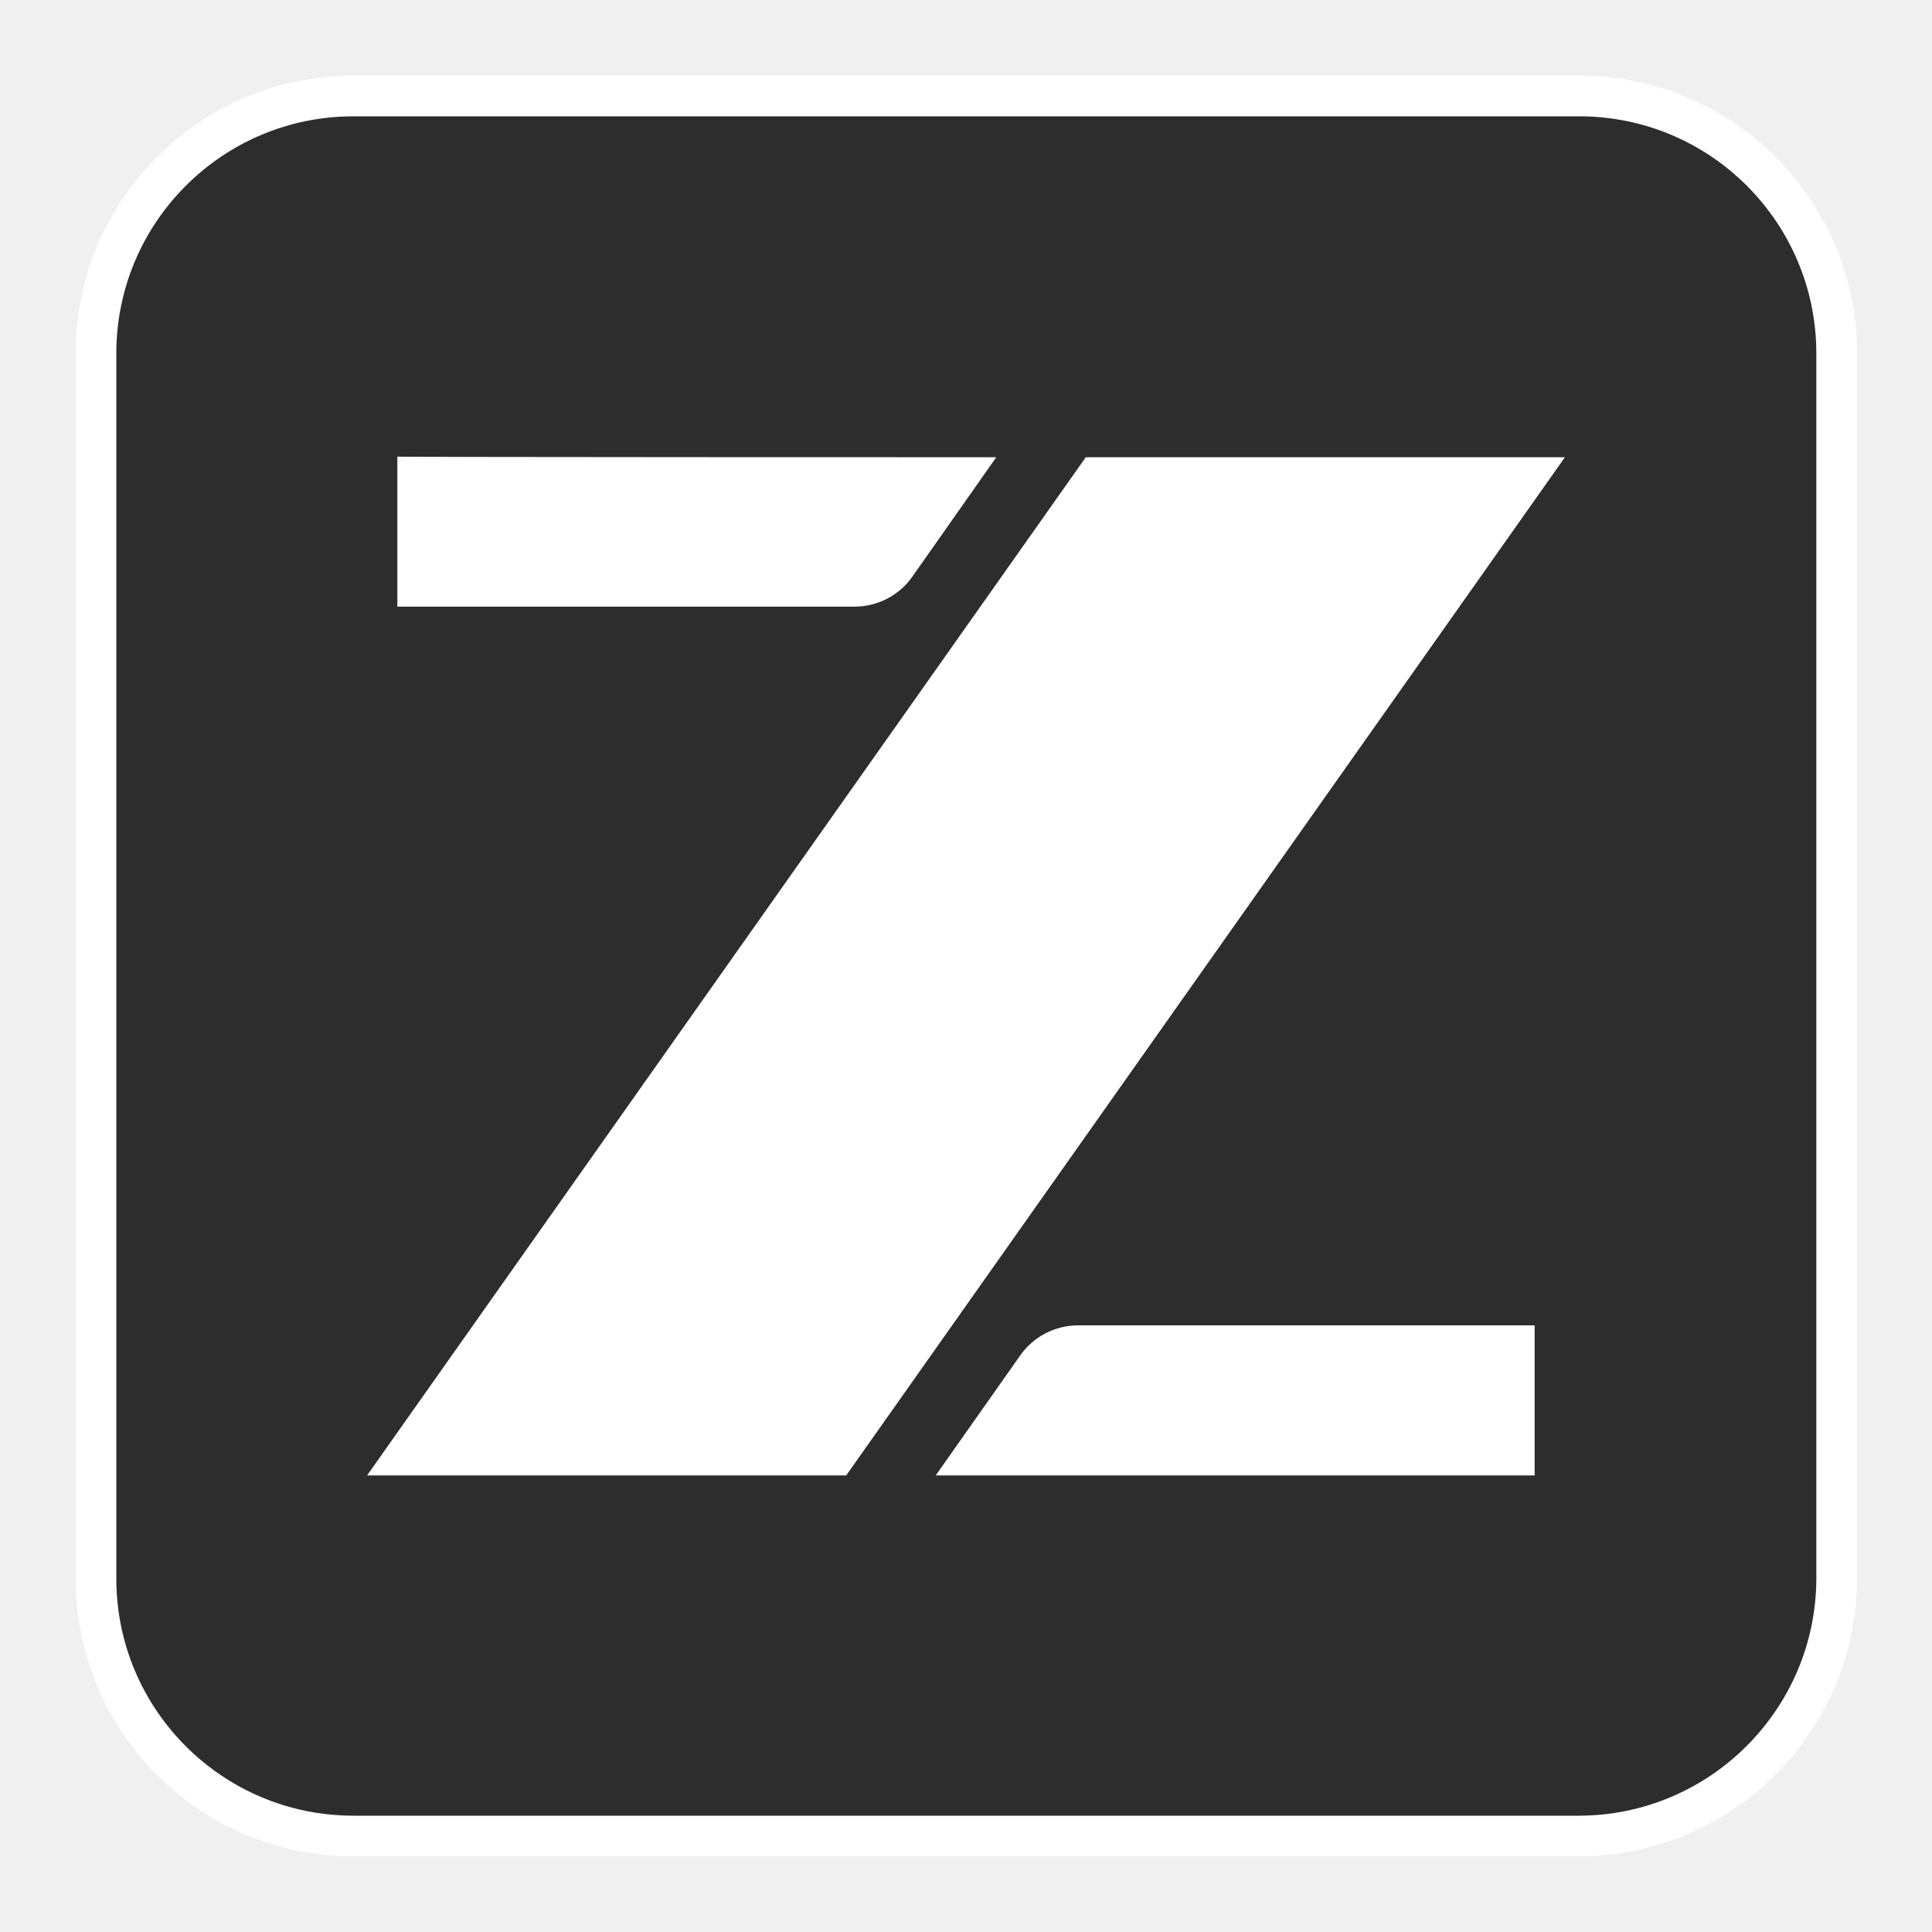
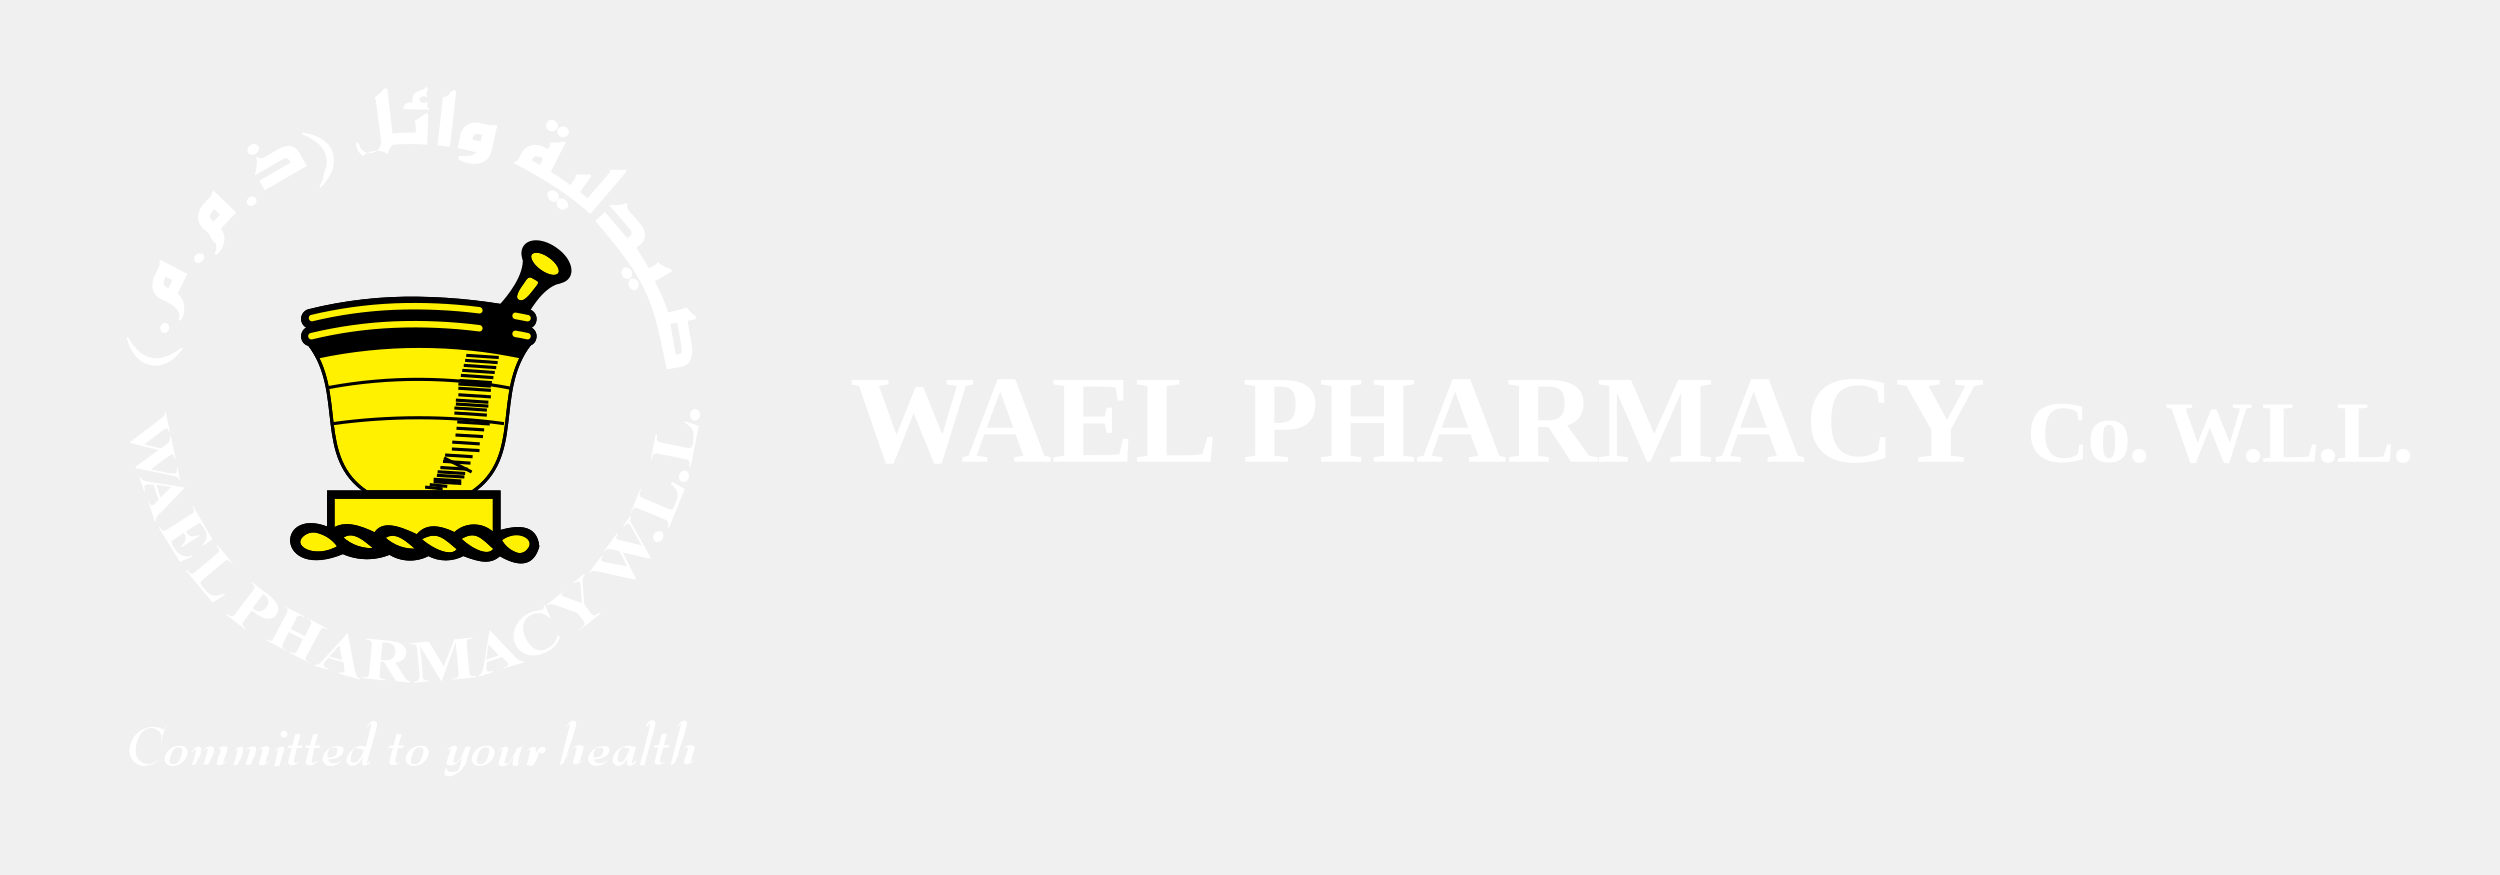
- <svg xmlns="http://www.w3.org/2000/svg" version="1.1" x="0px" y="0px" viewBox="0 0 30 30" style="enable-background:new 0 0 30 30;" xml:space="preserve">
+ <svg xmlns="http://www.w3.org/2000/svg" id="Layer_1" data-name="Layer 1" viewBox="0 0 200 70">
  <defs>
-     <style type="text/css">
-     .st194{fill:#2D2D2D;stroke:#FFFFFF;stroke-width:0.632;stroke-miterlimit:10;}
-     .st23{fill:#FFFFFF;}
- 
-     .z-breathe {
-       animation: breathe 2.5s ease-in-out infinite;
-     }
- 
-     @keyframes breathe {
-       0%, 100% { opacity: 0.7; }
-       50% { opacity: 1; }
-     }
-   </style>
+     <style>.cls-1,.cls-2,.cls-3,.cls-4,.cls-5,.cls-6,.cls-7{stroke:#000;stroke-miterlimit:10;stroke-width:0.25px;}.cls-2{fill:none;}.cls-3,.cls-6{fill:#fff100;}.cls-3,.cls-4,.cls-7,.cls-9{fill-rule:evenodd;}.cls-5,.cls-7{fill:#231f20;}.cls-10,.cls-8,.cls-9{fill:#ffffff;}.cls-10{font-size:10px;font-family:TimesNewRomanPS-BoldMT, Times New Roman;font-weight:700;}.cls-11{letter-spacing:-0.11em;}.cls-12{letter-spacing:-0.06em;}.cls-13{font-size:15px;letter-spacing:-0.03em;}.cls-14,.cls-15,.cls-16{font-size:7px;}.cls-14{letter-spacing:-0.03em;}.cls-15{letter-spacing:-0.05em;}.cls-16{letter-spacing:-0.12em;}</style>
  </defs>
-   <g>
-     <path class="st194" d="M24.51,28.51H5.49c-2.21,0-4-1.79-4-4V5.49c0-2.21,1.79-4,4-4h19.03c2.21,0,4,1.79,4,4v19.03     C28.51,26.72,26.72,28.51,24.51,28.51z" />
-     <g class="z-breathe">
-       <path class="st23" d="M15.47,7.1l-1.3,1.85c-0.2,0.29-0.54,0.47-0.9,0.47h-7.1V7.09C6.16,7.1,15.47,7.1,15.47,7.1z" />
-       <polygon class="st23" points="24.3,7.1 13.14,22.91 5.7,22.91 16.86,7.1" />
-       <path class="st23" d="M14.53,22.91l1.31-1.86c0.2-0.29,0.54-0.47,0.9-0.47h7.09v2.33H14.53z" />
-     </g>
-   </g>
+   <path class="cls-1" d="M25,26.16a.65.65,0,0,1-.77-.49.68.68,0,0,1,.47-.81,34,34,0,0,1,8.76-1,45.31,45.31,0,0,1,8.83,1,.67.67,0,0,1,.5.79.63.63,0,0,1-.75.52,43.62,43.62,0,0,0-8.59-1,32.81,32.81,0,0,0-8.45,1" />
+   <path class="cls-2" d="M25,26.16a.65.65,0,0,1-.77-.49.68.68,0,0,1,.47-.81,34,34,0,0,1,8.76-1,45.31,45.31,0,0,1,8.83,1,.67.67,0,0,1,.5.79.63.63,0,0,1-.75.52,43.62,43.62,0,0,0-8.59-1A32.81,32.81,0,0,0,25,26.16Z" />
+   <path class="cls-3" d="M24.75,27.56c2.94,3.92.37,9,4.61,11.82h8.38c4.24-2.87,1.67-7.9,4.61-11.82a.62.62,0,0,1-.27,0,45.92,45.92,0,0,0-8.59-.95,34.61,34.61,0,0,0-8.45.95.71.71,0,0,1-.29,0" />
+   <path class="cls-2" d="M24.75,27.56c2.94,3.92.37,9,4.61,11.82h8.38c4.24-2.87,1.67-7.9,4.61-11.82a.62.62,0,0,1-.27,0,45.92,45.92,0,0,0-8.59-.95,34.61,34.61,0,0,0-8.45.95A.71.71,0,0,1,24.75,27.56Z" />
+   <path class="cls-4" d="M24.75,27.56a7.76,7.76,0,0,1,.65,1,39.39,39.39,0,0,1,16.29,0,6.64,6.64,0,0,1,.66-1.06.62.62,0,0,1-.27,0,45.92,45.92,0,0,0-8.59-.95,34.61,34.61,0,0,0-8.45.95.71.71,0,0,1-.29,0" />
+   <rect class="cls-5" x="26.29" y="39.36" width="13.63" height="4.46" />
+   <rect class="cls-1" x="26.29" y="39.36" width="13.63" height="4.46" />
+   <rect class="cls-6" x="26.66" y="39.79" width="12.88" height="4.03" />
+   <path class="cls-7" d="M27.42,44.19a4.7,4.7,0,0,0,3.75.06,3.08,3.08,0,0,0,3.1.1,2.91,2.91,0,0,0,2.79,0c1.41.55,2.22.67,2.91,0,1.44.85,2.4.8,2.87-.17a2.87,2.87,0,0,0,.18-.47c-.17-1.66-1.59-1.68-3.57-1a2.19,2.19,0,0,0-3.07,0c-1.4-.66-2.33-.67-3,.18-1.65-.79-2.83-1.1-3.37-.15-1.3-.64-2.52-1-3.43-.31-4.42-2.12-4.48,4,.86,1.77" />
+   <path class="cls-1" d="M27.42,44.19a4.7,4.7,0,0,0,3.75.06,3.08,3.08,0,0,0,3.1.1,2.91,2.91,0,0,0,2.79,0c1.41.55,2.22.67,2.91,0,1.44.85,2.4.8,2.87-.17a2.87,2.87,0,0,0,.18-.47c-.17-1.66-1.59-1.68-3.57-1a2.19,2.19,0,0,0-3.07,0c-1.4-.66-2.33-.67-3,.18-1.65-.79-2.83-1.1-3.37-.15-1.3-.64-2.52-1-3.43-.31C22.14,40.3,22.08,46.4,27.42,44.19Z" />
+   <path class="cls-3" d="M27.14,43.74a2.9,2.9,0,0,0-1.59-1.18,1.32,1.32,0,0,0-1.38.27c-1,.94,1,2.1,3,.91" />
+   <path class="cls-2" d="M27.14,43.74a2.9,2.9,0,0,0-1.59-1.18,1.32,1.32,0,0,0-1.38.27C23.13,43.77,25.22,44.93,27.14,43.74Z" />
+   <path class="cls-3" d="M27.29,43a3.49,3.49,0,0,0,2.85.95c-.71-.58-1.86-1.83-2.85-.95" />
+   <path class="cls-2" d="M27.29,43a3.49,3.49,0,0,0,2.85.95C29.43,43.4,28.28,42.15,27.29,43Z" />
+   <path class="cls-3" d="M30.65,43A3.49,3.49,0,0,0,33.5,44c-.72-.58-1.86-1.83-2.85-.95" />
+   <path class="cls-2" d="M30.65,43A3.49,3.49,0,0,0,33.5,44C32.78,43.4,31.64,42.15,30.65,43Z" />
+   <path class="cls-3" d="M33.56,43.11c.34.42,2.48,1.9,3.15.81-1.11-.9-1.69-1.68-3.15-.81" />
+   <path class="cls-2" d="M33.56,43.11c.34.42,2.48,1.9,3.15.81C35.6,43,35,42.24,33.56,43.11Z" />
+   <path class="cls-3" d="M36.74,43.08c.31.42,2.27,1.9,2.88.81-1-.9-1.55-1.68-2.88-.81" />
+   <path class="cls-2" d="M36.74,43.08c.31.42,2.27,1.9,2.88.81C38.6,43,38.07,42.21,36.74,43.08Z" />
+   <path class="cls-3" d="M40,43.18a2.3,2.3,0,0,0,1.22,1.11A.87.87,0,0,0,42.29,44c.8-.88-.81-2-2.28-.85" />
+   <path class="cls-2" d="M40,43.18a2.3,2.3,0,0,0,1.22,1.11A.87.87,0,0,0,42.29,44C43.09,43.15,41.48,42.05,40,43.18Z" />
+   <path class="cls-2" d="M26.31,31a39.23,39.23,0,0,1,14.57.06" />
+   <path class="cls-2" d="M26.65,33.89a50.07,50.07,0,0,1,13.67,0" />
+   <path class="cls-1" d="M25,27.55a.63.63,0,0,1-.77-.49.68.68,0,0,1,.47-.81,34.38,34.38,0,0,1,8.76-1,44.55,44.55,0,0,1,8.83,1,.66.66,0,0,1,.5.78.64.64,0,0,1-.75.53,42.88,42.88,0,0,0-8.59-1,32.8,32.8,0,0,0-8.45,1" />
+   <path class="cls-2" d="M25,27.55a.63.63,0,0,1-.77-.49.68.68,0,0,1,.47-.81,34.38,34.38,0,0,1,8.76-1,44.55,44.55,0,0,1,8.83,1,.66.66,0,0,1,.5.78.64.64,0,0,1-.75.53,42.88,42.88,0,0,0-8.59-1A32.8,32.8,0,0,0,25,27.55Z" />
+   <path class="cls-4" d="M43.29,21.57h0l1.4,1c-1.41.37-2.51,2.33-2.94,3.24l-.88-.67L40,24.52c.68-.73,2.1-2.47,1.94-3.94Z" />
+   <path class="cls-4" d="M44.43,19.91c1,.67,1.42,1.69,1,2.26S44,22.67,43,22s-1.42-1.69-1-2.27,1.49-.49,2.45.19" />
+   <path class="cls-3" d="M44,20.52c.64.45,1,1.08.75,1.41s-.91.21-1.55-.24-1-1.09-.75-1.41.91-.22,1.55.24" />
+   <path class="cls-2" d="M44,20.52c.64.45,1,1.08.75,1.41s-.91.21-1.55-.24-1-1.09-.75-1.41S43.38,20.06,44,20.52Z" />
+   <path class="cls-3" d="M42.61,22.13l.37.21c.42.23.05.58-.13.82-.4.51-.9,1.21-1.4.93s0-1,.41-1.57c.17-.23.36-.6.75-.39" />
+   <path class="cls-2" d="M42.61,22.13l.37.21c.42.23.05.58-.13.82-.4.51-.9,1.21-1.4.93s0-1,.41-1.57C42,22.29,42.22,21.92,42.61,22.13Z" />
+   <line class="cls-2" x1="37.21" y1="28.83" x2="39.81" y2="29.01" />
+   <line class="cls-2" x1="37.1" y1="29.23" x2="39.7" y2="29.41" />
+   <line class="cls-2" x1="36.98" y1="29.63" x2="39.58" y2="29.8" />
+   <line class="cls-2" x1="36.87" y1="30.03" x2="39.47" y2="30.21" />
+   <line class="cls-2" x1="36.75" y1="30.44" x2="39.35" y2="30.61" />
+   <line class="cls-2" x1="36.67" y1="30.72" x2="39.27" y2="30.89" />
+   <line class="cls-2" x1="36.67" y1="31.06" x2="39.27" y2="31.23" />
+   <line class="cls-2" x1="36.67" y1="31.58" x2="39.27" y2="31.75" />
+   <line class="cls-2" x1="36.47" y1="32.01" x2="39.07" y2="32.18" />
+   <line class="cls-2" x1="36.47" y1="32.32" x2="39.07" y2="32.49" />
+   <line class="cls-2" x1="36.35" y1="32.64" x2="38.95" y2="32.81" />
+   <line class="cls-2" x1="36.35" y1="33.04" x2="38.95" y2="33.21" />
+   <line class="cls-2" x1="36.58" y1="33.75" x2="39.18" y2="33.92" />
+   <line class="cls-2" x1="36.52" y1="34.26" x2="38.73" y2="34.39" />
+   <line class="cls-2" x1="36.44" y1="34.8" x2="38.64" y2="34.93" />
+   <line class="cls-2" x1="36.18" y1="35.37" x2="38.38" y2="35.51" />
+   <line class="cls-2" x1="36.15" y1="35.92" x2="38.36" y2="36.05" />
+   <line class="cls-2" x1="35.61" y1="36.4" x2="37.81" y2="36.54" />
+   <line class="cls-2" x1="35.52" y1="36.63" x2="37.73" y2="37.76" />
+   <line class="cls-2" x1="35.44" y1="36.91" x2="37.64" y2="37.05" />
+   <line class="cls-2" x1="35.23" y1="37.4" x2="37.44" y2="37.54" />
+   <line class="cls-2" x1="35.01" y1="37.74" x2="37.21" y2="37.88" />
+   <line class="cls-2" x1="34.95" y1="38.03" x2="37.15" y2="38.16" />
+   <line class="cls-2" x1="34.69" y1="38.34" x2="36.9" y2="38.48" />
+   <line class="cls-2" x1="34.69" y1="38.54" x2="36.9" y2="38.68" />
+   <line class="cls-2" x1="34.38" y1="38.77" x2="35.78" y2="38.91" />
+   <line class="cls-2" x1="34.01" y1="38.97" x2="35.41" y2="39.11" />
+   <line class="cls-2" x1="37.3" y1="28.43" x2="39.9" y2="28.6" />
+   <path class="cls-6" d="M25,25.83a.39.39,0,0,1-.18-.75,35.6,35.6,0,0,1,6.76-.94,42,42,0,0,1,6.81.3.4.4,0,0,1,.34.43.38.38,0,0,1-.43.33,41.72,41.72,0,0,0-6.69-.29,34,34,0,0,0-6.61.92" />
+   <path class="cls-6" d="M41.17,25.65a.39.39,0,0,1-.3-.45.37.37,0,0,1,.44-.31l.49.09.48.1a.38.38,0,0,1-.15.75l-.48-.09-.48-.09" />
+   <path class="cls-6" d="M25,27.27a.38.38,0,0,1-.46-.29.38.38,0,0,1,.28-.46,35.6,35.6,0,0,1,6.76-.94,42,42,0,0,1,6.81.3.4.4,0,0,1,.34.43.38.38,0,0,1-.43.33,40.6,40.6,0,0,0-6.69-.29,34,34,0,0,0-6.61.92" />
+   <path class="cls-6" d="M41.17,27.09a.39.39,0,0,1-.3-.45.37.37,0,0,1,.44-.31l.49.09.48.1a.38.38,0,0,1-.15.75l-.48-.1-.48-.08" />
+   <path class="cls-8" d="M14.42,38.39l-.08,0a.39.39,0,0,0-.09-.17.38.38,0,0,0-.15-.09l-.4-.1-2.85-.58,0-.11L12.68,36l-2.25-.56,0-.1,2.33-1.76a2.57,2.57,0,0,0,.41-.36.37.37,0,0,0,0-.27l.08,0,.34,1.59-.09,0a.5.5,0,0,0-.1-.24.13.13,0,0,0-.13,0,1.24,1.24,0,0,0-.35.21l-1.38,1.05,1.32.32.3-.22a2.62,2.62,0,0,0,.33-.27.39.39,0,0,0,.1-.19.68.68,0,0,0,0-.27h.09l.37,1.77-.08,0a2.16,2.16,0,0,0-.08-.26.2.2,0,0,0-.08-.08.14.14,0,0,0-.09,0,1.51,1.51,0,0,0-.31.19l-1.35,1,1.48.31.31,0a.32.32,0,0,0,.14,0,.19.19,0,0,0,.14-.1.62.62,0,0,0,0-.31l.08,0Z" />
+   <path class="cls-8" d="M12.8,41.07l2-2.07v0L12,38.56a1.68,1.68,0,0,1-.54-.14.47.47,0,0,1-.23-.25l-.08,0,.38,1.13.08,0a1,1,0,0,1-.06-.35.21.21,0,0,1,.14-.18.54.54,0,0,1,.26,0l.33,0,.41,1.2-.3.31-.14.13a.13.13,0,0,1-.07,0,.1.1,0,0,1-.12,0,.55.55,0,0,1-.14-.26l0-.07-.08,0,.56,1.65.08,0a.49.49,0,0,1,0-.27,1.41,1.41,0,0,1,.33-.44m-.31-2.24,1.19.17-.84.86Z" />
+   <path class="cls-8" d="M16,41.8l-1.11.71,0,.07a.61.61,0,0,0,.43.33,1.08,1.08,0,0,0,.59-.13l.06.09-1.44.91-.05-.09a1.24,1.24,0,0,0,.31-.36.56.56,0,0,0,.07-.34,1,1,0,0,0-.16-.38L14,43.1a1.49,1.49,0,0,0-.27.2.29.29,0,0,0,0,.14.81.81,0,0,0,.09.21l.12.19a1.41,1.41,0,0,0,.62.6,1.08,1.08,0,0,0,.78,0l.05.09-1,.41-1.69-2.74.07-.05.07.1a.51.51,0,0,0,.18.2.19.19,0,0,0,.15,0,.84.84,0,0,0,.27-.13l1.8-1.15a.91.91,0,0,0,.22-.16.22.22,0,0,0,.06-.15.53.53,0,0,0-.1-.29l-.06-.1.07,0L17,43.15l-.81.52,0-.09a1.19,1.19,0,0,0,.31-.46,1,1,0,0,0,0-.47,2.35,2.35,0,0,0-.27-.52Z" />
+   <path class="cls-8" d="M18,47.58l-.07-.09a2.09,2.09,0,0,1-.62.16.77.77,0,0,1-.43-.08,1.22,1.22,0,0,1-.39-.32L16.25,47a1.35,1.35,0,0,1-.19-.27.21.21,0,0,1,0-.17,1,1,0,0,1,.22-.23L17.86,45a1,1,0,0,1,.25-.17.29.29,0,0,1,.16,0,.5.5,0,0,1,.2.17l.1.12.07,0-1.25-1.54-.07.05.08.1a.81.81,0,0,1,.12.22.31.31,0,0,1,0,.17,1,1,0,0,1-.22.22l-1.63,1.38a1.16,1.16,0,0,1-.25.17.29.29,0,0,1-.16,0,.52.52,0,0,1-.2-.17l-.08-.1-.07.06L17,48.2Z" />
+   <path class="cls-8" d="M22.22,48.48a2.07,2.07,0,0,0-.77-.91l-1.3-1-.06.07a.77.77,0,0,1,.26.25.35.35,0,0,1,0,.17,1,1,0,0,1-.18.28l-1.3,1.71a1,1,0,0,1-.23.24.2.2,0,0,1-.17,0,.8.8,0,0,1-.31-.18l-.06.07,1.52,1.17.05-.07a1.14,1.14,0,0,1-.25-.25.35.35,0,0,1,0-.17,1.1,1.1,0,0,1,.18-.29l.55-.73a4.26,4.26,0,0,0,.76.51,1.19,1.19,0,0,0,.69.14.77.77,0,0,0,.62-1m-.93.1a.73.73,0,0,1-.47.32.68.68,0,0,1-.51-.18l-.1-.09.85-1.12.08.07a.77.77,0,0,1,.33.46.76.76,0,0,1-.18.54" />
+   <path class="cls-8" d="M23.12,50.56l1.12.58L23.8,52a.81.81,0,0,1-.16.25.3.3,0,0,1-.15,0,.49.49,0,0,1-.24-.07l-.1-.06,0,.08,1.66.87,0-.08L24.7,53a.63.63,0,0,1-.19-.15.29.29,0,0,1-.06-.15,1,1,0,0,1,.11-.29l1-1.86a1.16,1.16,0,0,1,.15-.25.3.3,0,0,1,.15-.05.56.56,0,0,1,.25.07l.1.06,0-.08-1.66-.87,0,.08.1,0a.69.69,0,0,1,.2.15.26.26,0,0,1,.05.15.9.9,0,0,1-.11.29l-.4.8-1.13-.59.41-.8a.69.69,0,0,1,.16-.25.3.3,0,0,1,.14,0,.63.63,0,0,1,.25.07l.11.06,0-.08-1.67-.87,0,.08.11,0a.63.63,0,0,1,.19.15.29.29,0,0,1,.06.15,1.44,1.44,0,0,1-.11.29L21.91,51a.69.69,0,0,1-.16.25.24.24,0,0,1-.14,0,.56.56,0,0,1-.25-.07l-.1-.06,0,.08,1.66.87,0-.08-.1,0a.69.69,0,0,1-.2-.15.37.37,0,0,1-.05-.15.9.9,0,0,1,.11-.29Z" />
+   <path class="cls-8" d="M28.53,54.05a2,2,0,0,1-.17-.54l-.55-2.87,0,0-1.91,2.1a1.58,1.58,0,0,1-.42.38.55.55,0,0,1-.34.06l0,.08,1.14.32,0-.08a.84.84,0,0,1-.32-.15.21.21,0,0,1-.07-.22.59.59,0,0,1,.14-.23l.23-.26,1.22.35.07.44a.69.69,0,0,1,0,.19.27.27,0,0,1,0,.09.12.12,0,0,1-.09.08.57.57,0,0,1-.3,0l-.06,0,0,.09,1.67.48,0-.09a.51.51,0,0,1-.23-.15m-2.2-1.6.81-.89.22,1.18Z" />
+   <path class="cls-8" d="M32.6,54.46a1.39,1.39,0,0,1-.22-.28L31.62,53a1.23,1.23,0,0,0,.53-.17.73.73,0,0,0,.34-.56.71.71,0,0,0-.15-.52,1,1,0,0,0-.46-.34,4.09,4.09,0,0,0-.94-.17l-1.66-.16v.09a.91.91,0,0,1,.33.07.23.23,0,0,1,.12.12.85.85,0,0,1,0,.33l-.19,2.07a1,1,0,0,1-.07.32.22.22,0,0,1-.13.09,1.12,1.12,0,0,1-.34,0v.09l1.83.17v-.08a1.11,1.11,0,0,1-.33-.08.23.23,0,0,1-.12-.12.78.78,0,0,1,0-.32l.08-.9.24,0,1,1.57,1.13.1v-.08a.41.41,0,0,1-.24-.11M31.17,52.8a1.89,1.89,0,0,1-.55,0l-.15,0,.13-1.39.28,0a.88.88,0,0,1,.6.23.74.74,0,0,1,.14.56.76.76,0,0,1-.14.39.53.53,0,0,1-.31.19" />
+   <path class="cls-8" d="M35.5,53.32l-1.2-2-1.48.15v.09l.12,0a.44.44,0,0,1,.24,0,.22.22,0,0,1,.13.09,1.22,1.22,0,0,1,.06.3l.19,2c0,.14,0,.22,0,.24a.52.52,0,0,1-.07.18.31.31,0,0,1-.15.12.51.51,0,0,1-.22.05h0v.08l1.24-.12v-.08a.77.77,0,0,1-.37,0,.37.37,0,0,1-.17-.18,1.58,1.58,0,0,1,0-.29l-.21-2.26,1.67,2.77h.07l1.1-3.06.23,2.38a1.37,1.37,0,0,1,0,.3.31.31,0,0,1-.1.12.53.53,0,0,1-.25.08h-.12v.09l1.88-.19v-.09l-.11,0a.46.46,0,0,1-.25,0,.22.22,0,0,1-.13-.09,1.23,1.23,0,0,1-.06-.31l-.2-2.11a1.37,1.37,0,0,1,0-.3.31.31,0,0,1,.1-.12.73.73,0,0,1,.25-.08h.12V51l-1.47.15Z" />
+   <path class="cls-8" d="M41.88,52.87a.44.44,0,0,1-.28,0,1.9,1.9,0,0,1-.43-.36l-2-2.11h0l-.47,2.85a2,2,0,0,1-.15.56.58.58,0,0,1-.26.23l0,.09,1.15-.37,0-.09a1,1,0,0,1-.35.06.23.23,0,0,1-.18-.16.7.7,0,0,1,0-.26l.06-.35,1.21-.39.31.32.13.14a.59.59,0,0,0,0,.08.15.15,0,0,1,0,.13.66.66,0,0,1-.26.14l-.07,0,0,.08L41.9,53Zm-3-.1.2-1.22.84.89Z" />
+   <path class="cls-8" d="M43.59,48.4l-.09.05a.34.34,0,0,1,0,.2.22.22,0,0,1-.11.12,1.82,1.82,0,0,1-.32.07,2.42,2.42,0,0,0-.8.24,2.29,2.29,0,0,0-.79.66,1.91,1.91,0,0,0-.38.92,1.61,1.61,0,0,0,.15.93,1.49,1.49,0,0,0,.59.63,1.48,1.48,0,0,0,.9.22,2.4,2.4,0,0,0,1-.29,2,2,0,0,0,.64-.47,1.93,1.93,0,0,0,.4-.67l-.13-.25a2.08,2.08,0,0,1-.34.7,1.49,1.49,0,0,1-.51.41,1.16,1.16,0,0,1-.7.15,1.1,1.1,0,0,1-.59-.31,2.5,2.5,0,0,1-.46-.66,2,2,0,0,1-.21-.81,1.25,1.25,0,0,1,.17-.61,1.29,1.29,0,0,1,.49-.44,1.22,1.22,0,0,1,.77-.13,1.16,1.16,0,0,1,.7.41l.09,0Z" />
+   <path class="cls-8" d="M46.75,45.89l.06.07a.58.58,0,0,0-.17.25,2.62,2.62,0,0,0,0,.71l.1,1.44.48.62a1.21,1.21,0,0,0,.22.23.27.27,0,0,0,.16,0,.48.48,0,0,0,.21-.11L48,49l.06.07-1.63,1.3,0-.07.15-.12a.5.5,0,0,0,.17-.2.22.22,0,0,0,0-.16,1,1,0,0,0-.16-.26l-.4-.52-1.54-.56a1.83,1.83,0,0,0-.59-.15.41.41,0,0,0-.26.12l-.06-.07,1.39-1.12,0,.07-.06,0a.54.54,0,0,0-.15.18.11.11,0,0,0,0,.1,1.32,1.32,0,0,0,.44.21l1.19.44-.09-1.2a1.09,1.09,0,0,0-.1-.53s-.06-.05-.12,0a.64.64,0,0,0-.31.15l-.05-.07Z" />
+   <path class="cls-8" d="M50.42,41.28l-.57.77.07.06a.53.53,0,0,1,.22-.2.17.17,0,0,1,.17,0,.36.36,0,0,1,.1.11,1.64,1.64,0,0,1,.17.27l.74,1.34-1.62-.39a1.56,1.56,0,0,1-.34-.11.16.16,0,0,1-.06-.08.34.34,0,0,1,0-.1,1.09,1.09,0,0,1,.14-.24l-.07-.06-1.07,1.46.07,0a.62.62,0,0,1,.19-.18.33.33,0,0,1,.2,0,2.92,2.92,0,0,1,.42.07l.36.09.64,1.22L48.5,45a1.27,1.27,0,0,1-.39-.13.13.13,0,0,1,0-.12.47.47,0,0,1,.11-.24l-.07-.06-1,1.31.07.05a.32.32,0,0,1,.23-.14,2.43,2.43,0,0,1,.54.08l2.83.63.06-.09-1.06-2.09L52,44.7l.06-.08-1.44-2.57c-.12-.22-.18-.34-.19-.37a.29.29,0,0,1,0-.18.44.44,0,0,1,.06-.17Z" />
+   <path class="cls-8" d="M52.32,42.74a.52.52,0,0,1,.27-.22.34.34,0,0,1,.31,0,.35.35,0,0,1,.17.26.51.51,0,0,1-.07.34.43.43,0,0,1-.27.21.32.32,0,0,1-.3,0,.36.36,0,0,1-.17-.26.46.46,0,0,1,.06-.34" />
+   <path class="cls-8" d="M53.78,38.55l1,.57L53.53,42.2l-.08,0,0-.11a.69.69,0,0,0,0-.26.21.21,0,0,0-.07-.15.89.89,0,0,0-.26-.15l-2-.82a1.14,1.14,0,0,0-.29-.09.26.26,0,0,0-.15.07.64.64,0,0,0-.14.22l0,.11-.08,0,.74-1.85.09,0-.07.15a.56.56,0,0,0-.05.27.25.25,0,0,0,.06.14.73.73,0,0,0,.27.15l1.9.8a1.09,1.09,0,0,0,.31.09.25.25,0,0,0,.14-.08,1.36,1.36,0,0,0,.14-.31l.12-.29a1,1,0,0,0,.1-.49.86.86,0,0,0-.13-.43,2.48,2.48,0,0,0-.43-.48Z" />
+   <path class="cls-8" d="M54.35,38a.49.49,0,0,1,.2-.28.35.35,0,0,1,.31-.05.37.37,0,0,1,.23.21.52.52,0,0,1,0,.35.46.46,0,0,1-.2.27.35.35,0,0,1-.31.05.37.37,0,0,1-.23-.21.44.44,0,0,1,0-.34" />
+   <path class="cls-8" d="M54.81,33.71l1.09.37-.65,3.26h-.09l0-.13a.57.57,0,0,0,0-.26.22.22,0,0,0-.09-.14,1.42,1.42,0,0,0-.29-.09l-2.08-.42a.62.62,0,0,0-.31,0,.2.2,0,0,0-.13.1.71.71,0,0,0-.1.23l0,.12h-.09l.39-2h.09l0,.16a.85.85,0,0,0,0,.27.33.33,0,0,0,.1.14,1.48,1.48,0,0,0,.28.09l2,.41a1.09,1.09,0,0,0,.32,0,.21.21,0,0,0,.12-.11,2.11,2.11,0,0,0,.09-.32l0-.31a1.11,1.11,0,0,0,0-.51.83.83,0,0,0-.21-.39,2.38,2.38,0,0,0-.51-.39Z" />
+   <path class="cls-8" d="M55.21,33.15a.52.52,0,0,1,.14-.32.36.36,0,0,1,.56.05.46.46,0,0,1,.09.33.52.52,0,0,1-.14.32.36.36,0,0,1-.56-.05.46.46,0,0,1-.09-.33" />
+   <path class="cls-8" d="M11.66,61.29a1.23,1.23,0,0,1-1.3-1.3,1.92,1.92,0,0,1,1.92-1.84,1.8,1.8,0,0,1,.83.23c.06-.13.14-.36.19-.36s0,0,0,0-.1.25-.23.65-.11.5-.15.67,0,.05-.05.05,0,0,0-.06a4.07,4.07,0,0,1,.07-.42.91.91,0,0,0-.81-.67c-.83,0-1.27,1-1.27,1.76a1,1,0,0,0,1,1.12,1.63,1.63,0,0,0,.87-.37s0,0,0,0a1.36,1.36,0,0,1-1.07.47" />
+   <path class="cls-8" d="M13.16,60.72a1.19,1.19,0,0,1,1.21-1.06c.31,0,.64.15.64.55a1.2,1.2,0,0,1-1.22,1.06.56.56,0,0,1-.63-.55m1.28-.08a2.06,2.06,0,0,0,.15-.58c0-.17-.09-.27-.33-.27s-.42.18-.54.5a2.32,2.32,0,0,0-.15.58c0,.17.09.26.32.26s.43-.17.55-.49" />
+   <path class="cls-8" d="M15.34,61.21A4.31,4.31,0,0,0,15.68,60s0-.07-.06-.07-.18.22-.24.22a0,0,0,0,1-.05,0,.76.76,0,0,1,.57-.43c.15,0,.19.1.19.21a2.91,2.91,0,0,1-.15.68h0a1.94,1.94,0,0,1,.28-.52.72.72,0,0,1,.62-.38c.18,0,.29.06.29.2a4,4,0,0,1-.17.68h0a2.85,2.85,0,0,1,.3-.53.83.83,0,0,1,.65-.36c.22,0,.29.08.29.17a3.13,3.13,0,0,1-.19.64,5.13,5.13,0,0,0-.17.55,0,0,0,0,0,0,0c.1,0,.25-.2.31-.2s0,0,0,0a.77.77,0,0,1-.61.36.18.18,0,0,1-.2-.17,2.47,2.47,0,0,1,.18-.6,2,2,0,0,0,.13-.47.1.1,0,0,0-.11-.1c-.26,0-.48.46-.61.72s-.21.45-.26.56h-.39l.2-.63a2.94,2.94,0,0,0,.14-.55c0-.08-.05-.11-.12-.11s-.33.23-.48.51-.31.61-.39.78Z" />
+   <path class="cls-8" d="M18.65,61.21A4.59,4.59,0,0,0,19,60s0-.07-.05-.07-.19.22-.25.22a0,0,0,0,1,0,0,.76.76,0,0,1,.56-.43c.15,0,.19.1.19.21a2.91,2.91,0,0,1-.15.68h0a2.43,2.43,0,0,1,.29-.52.71.71,0,0,1,.62-.38c.18,0,.29.06.29.2a3.25,3.25,0,0,1-.18.68h0a2.43,2.43,0,0,1,.31-.53.81.81,0,0,1,.64-.36c.22,0,.29.08.29.17a3.77,3.77,0,0,1-.18.64,3.53,3.53,0,0,0-.17.55s0,0,0,0,.25-.2.32-.2a0,0,0,0,1,0,0,.79.79,0,0,1-.61.36c-.08,0-.2,0-.2-.17a2.86,2.86,0,0,1,.17-.6A1.61,1.61,0,0,0,21,60a.1.1,0,0,0-.11-.1c-.25,0-.48.46-.6.72s-.22.45-.26.56h-.4c.06-.18.14-.4.21-.63A4,4,0,0,0,20,60a.11.11,0,0,0-.12-.11c-.18,0-.33.23-.48.51s-.31.61-.39.78Z" />
+   <path class="cls-8" d="M22.19,60.25a2.75,2.75,0,0,0,.07-.3s0,0-.05,0-.17.19-.24.19,0,0,0,0a.69.69,0,0,1,.59-.4c.09,0,.18,0,.18.14a1.56,1.56,0,0,1-.07.3l-.33,1.11h-.4ZM23,58.73a.28.28,0,0,1-.27.28.28.28,0,1,1,0-.56.28.28,0,0,1,.27.28" />
+   <path class="cls-8" d="M23.57,60.58a1.4,1.4,0,0,0-.05.31.13.13,0,0,0,.15.14c.21,0,.29-.17.34-.17s0,0,0,0-.33.36-.64.36c-.15,0-.32-.07-.32-.23a1.09,1.09,0,0,1,.07-.32l.21-.84H23l.07-.19.17,0h.15l.25-.91h.41l-.27.91.44,0-.08.2a2.68,2.68,0,0,0-.4,0Z" />
+   <path class="cls-8" d="M25,60.58a1,1,0,0,0-.06.31c0,.09.06.14.16.14s.28-.17.33-.17a.05.05,0,0,1,0,0c0,.11-.34.36-.65.36-.15,0-.32-.07-.32-.23a1.56,1.56,0,0,1,.07-.32l.22-.84h-.34l.07-.19.16,0h.16l.25-.91h.40l-.26.91.43,0-.07.2a2.88,2.88,0,0,0-.41,0Z" />
+   <path class="cls-8" d="M26.46,61.27a.59.59,0,0,1-.67-.58,1.21,1.21,0,0,1,1.24-1c.18,0,.45,0,.45.3,0,.6-.82.74-1.22.77,0,.13.13.3.49.3s.52-.25.59-.25a0,0,0,0,1,0,0,1,1,0,0,1-.92.45M27,60c0-.15-.08-.19-.24-.19s-.37,0-.44.17a1.14,1.14,0,0,0-.12.49.57.57,0,0,0,0,.13c.42,0,.79-.07.79-.6" />
+   <path class="cls-8" d="M29.63,61a.75.75,0,0,1-.49.25.17.17,0,0,1-.18-.18,4.89,4.89,0,0,1,.09-.53h0c-.14.3-.46.72-.87.72a.43.43,0,0,1-.47-.46,1.48,1.48,0,0,1,1.16-1.15,1.12,1.12,0,0,1,.4.1c.06-.25.15-.66.25-1s.19-.74.19-.81,0-.07-.05-.07-.23.32-.3.32a0,0,0,0,1,0,0c0-.07.19-.51.57-.51a.24.24,0,0,1,.24.26c0,.12-.22.94-.35,1.43A17.18,17.18,0,0,0,29.36,61s0,.07,0,.07.21-.18.27-.18,0,0,0,0,0,.07-.08.13m-.44-1a1.72,1.72,0,0,0-.64-.16c-.26,0-.42.65-.42.9s.09.25.28.25c.39,0,.72-.76.78-1" />
+   <path class="cls-8" d="M31.67,60.58a1,1,0,0,0-.05.31.13.13,0,0,0,.15.14c.21,0,.29-.17.34-.17s0,0,0,0-.33.36-.65.36c-.14,0-.31-.07-.31-.23a1.47,1.47,0,0,1,.06-.32l.22-.84h-.34l.07-.19.17,0h.15l.25-.91h.41l-.27.91.44,0-.08.2a2.68,2.68,0,0,0-.4,0Z" />
+   <path class="cls-8" d="M32.45,60.72a1.2,1.2,0,0,1,1.22-1.06.56.56,0,0,1,.63.55,1.19,1.19,0,0,1-1.21,1.06c-.31,0-.64-.15-.64-.55m1.28-.08a1.73,1.73,0,0,0,.15-.58c0-.17-.09-.27-.33-.27s-.41.18-.53.5a1.63,1.63,0,0,0-.15.58c0,.17.08.26.32.26s.42-.17.54-.49" />
+   <path class="cls-8" d="M35.91,62.09c-.2,0-.37-.07-.37-.19s.15-.54.21-.54,0,0,0,0a.7.7,0,0,0,0,.13c0,.17.06.27.43.27.66,0,.59-.43.77-1.12a2,2,0,0,1,.07-.26h0c-.17.34-.4.86-1,.86-.2,0-.31-.09-.31-.2s.35-1,.35-1.13,0-.06,0-.06-.25.2-.3.2a0,0,0,0,1,0,0,.74.74,0,0,1,.6-.39c.13,0,.2.06.2.15a2.36,2.36,0,0,1-.11.42,5.62,5.62,0,0,0-.19.65.13.13,0,0,0,.15.13c.33,0,.66-.86.85-1.27l.39,0c-.12.33-.33,1.15-.42,1.38a1.85,1.85,0,0,1-1.3,1" />
+   <path class="cls-8" d="M37.73,60.72a1.19,1.19,0,0,1,1.21-1.06.56.56,0,0,1,.63.55,1.19,1.19,0,0,1-1.21,1.06.56.56,0,0,1-.63-.55M39,60.64a2.55,2.55,0,0,0,.15-.58c0-.17-.09-.27-.34-.27s-.41.18-.53.5a2.32,2.32,0,0,0-.15.58c0,.17.09.26.32.26s.43-.17.55-.49" />
+   <path class="cls-8" d="M41.78,59.72A7.21,7.21,0,0,0,41.43,61s0,.08.07.08.18-.23.24-.23,0,0,0,0-.24.43-.54.43a.18.18,0,0,1-.21-.19c0-.09.09-.46.13-.65h0c-.16.29-.38.85-.93.85-.18,0-.31-.07-.31-.21a5.86,5.86,0,0,1,.24-.81,2.41,2.41,0,0,1,.11-.35.05.05,0,0,0,0,0A.28.28,0,0,0,40,60c0,.06-.1.11-.13.11a0,0,0,0,1,0,0,.7.7,0,0,1,.58-.37c.1,0,.21.05.21.16s-.31.94-.31,1.07.08.12.15.12c.31,0,.56-.63.76-1l.11-.24Z" />
+   <path class="cls-8" d="M42.13,61.21A7.19,7.19,0,0,0,42.42,60a.06.06,0,0,0-.06-.05c-.09,0-.19.17-.24.17a0,0,0,0,1,0,0,.77.77,0,0,1,.58-.38c.1,0,.16.07.16.2s0,.28,0,.35h0a1.69,1.69,0,0,1,.17-.29c.12-.17.24-.27.38-.27a.22.22,0,0,1,.23.23.29.29,0,0,1-.27.31.25.25,0,0,1-.25-.18,2.22,2.22,0,0,1-.54,1.19Z" />
+   <path class="cls-8" d="M44.78,61.21c.22-.83.58-2.24.71-2.78a3.69,3.69,0,0,0,.12-.53s0-.06,0-.06-.22.31-.29.31a0,0,0,0,1,0,0,.33.33,0,0,1,.06-.12c.07-.13.23-.38.49-.38a.24.24,0,0,1,.24.26A20.43,20.43,0,0,1,45.46,60c-.09.29-.14.55-.18.68h0a3.45,3.45,0,0,1,.54-.84.77.77,0,0,1,.58-.22c.23,0,.3.1.3.18a3.69,3.69,0,0,1-.18.63,4.22,4.22,0,0,1-.18.55,0,0,0,0,0,0,0c.11,0,.25-.2.31-.2a0,0,0,0,1,0,0,.79.79,0,0,1-.61.36c-.08,0-.2,0-.2-.17a2.81,2.81,0,0,1,.17-.59,1.86,1.86,0,0,1,.14-.48c0-.07-.05-.12-.17-.12s-.37.27-.55.56a5,5,0,0,0-.37.74Z" />
+   <path class="cls-8" d="M47.73,61.27a.6.6,0,0,1-.68-.58,1.21,1.21,0,0,1,1.24-1c.18,0,.46,0,.46.3,0,.6-.83.74-1.23.77,0,.13.13.3.5.3s.51-.25.59-.25a0,0,0,0,1,0,0,1,1,0,0,1-.91.45M48.28,60c0-.15-.07-.19-.23-.19s-.38,0-.45.17a1.14,1.14,0,0,0-.12.49s0,.09,0,.13c.43,0,.79-.07.79-.6" />
+   <path class="cls-8" d="M50.91,60.88a.68.68,0,0,1-.52.39.23.23,0,0,1-.25-.23,3.83,3.83,0,0,1,.08-.42h0c-.1.17-.35.65-.75.65a.47.47,0,0,1-.46-.51,1.26,1.26,0,0,1,1.26-1.1,1.89,1.89,0,0,1,.63.13A7.15,7.15,0,0,0,50.54,61c0,.06,0,.07.05.07s.22-.23.29-.23,0,0,0,0m-.5-.92a1.16,1.16,0,0,0-.43-.12.35.35,0,0,0-.34.18,1.62,1.62,0,0,0-.2.75c0,.16.07.26.21.26.34,0,.65-.77.76-1.07" />
+   <path class="cls-8" d="M51.19,61.21c.23-.83.58-2.24.72-2.78A5,5,0,0,0,52,57.9s0-.06,0-.06-.23.31-.3.31,0,0,0,0A.51.51,0,0,1,51.7,58c.08-.13.24-.38.49-.38a.23.23,0,0,1,.24.26,4.86,4.86,0,0,1-.13.58c-.17.67-.55,1.94-.74,2.76Z" />
+   <path class="cls-8" d="M52.85,60.58a1,1,0,0,0-.05.31A.13.13,0,0,0,53,61c.21,0,.29-.17.34-.17s0,0,0,0-.33.36-.65.36c-.14,0-.31-.07-.31-.23a1.47,1.47,0,0,1,.06-.32l.22-.84h-.34l.07-.19.17,0h.15l.25-.91h.41l-.27.91.44,0-.07.2a2.88,2.88,0,0,0-.41,0Z" />
+   <path class="cls-8" d="M53.65,61.21c.22-.83.58-2.24.71-2.78a3.69,3.69,0,0,0,.12-.53s0-.06,0-.06-.23.31-.3.31a0,0,0,0,1,0,0,.66.66,0,0,1,.06-.12c.07-.13.24-.38.49-.38a.24.24,0,0,1,.24.26A20.43,20.43,0,0,1,54.33,60c-.08.29-.14.55-.18.68h0a3.45,3.45,0,0,1,.54-.84.77.77,0,0,1,.58-.22c.23,0,.31.1.31.18a3.06,3.06,0,0,1-.19.63c0,.17-.17.48-.17.55s0,0,0,0,.25-.2.31-.2,0,0,0,0a.79.79,0,0,1-.61.36c-.08,0-.2,0-.2-.17a2.42,2.42,0,0,1,.18-.59,2.19,2.19,0,0,0,.13-.48c0-.07,0-.12-.17-.12s-.37.27-.54.56a4.36,4.36,0,0,0-.38.74Z" />
+   <path class="cls-9" d="M50.39,22.28a.38.38,0,0,1-.33,0,.47.47,0,0,1-.27-.23.48.48,0,0,1-.06-.35.37.37,0,0,1,.18-.27.38.38,0,0,1,.33,0,.51.51,0,0,1,.27.23.53.53,0,0,1,.06.35.39.39,0,0,1-.18.27Zm.51.89a.38.38,0,0,0,.17-.27.48.48,0,0,0,0-.35.53.53,0,0,0-.28-.23.36.36,0,0,0-.32,0,.37.37,0,0,0-.13.12.44.44,0,0,0-.06.16.54.54,0,0,0,.07.35.53.53,0,0,0,.27.24.39.39,0,0,0,.33,0Zm-.62-4-1.88-2.2-.78.7,0,0c.91,1.06,1.82,2.15,2.62,3.29a14.21,14.21,0,0,1,1.52,2.65,15.86,15.86,0,0,1,.84,2.55c.28,1.12.51,2.26.73,3.39v0l1.09-.19a1.08,1.08,0,0,0,.8-.52,2,2,0,0,0,.11-1.27l-.32-1.91.53-.09c.08,0,.15-.06.14-.15h0l0-.08,0,0-.07-.06-.13-.11L55.29,25l-.11-.11a1.07,1.07,0,0,1-.14-.16L55,24.66h0a.16.16,0,0,0-.25,0l0,0L53.46,25a16.21,16.21,0,0,0-1.07-2.5l1.25-.72a.14.14,0,0,0,.08-.19h0l-.06-.07h0l-.15-.05-.16-.06-.19-.09-.21-.1-.11-.06L52.72,21a.14.14,0,0,0-.11,0,.16.16,0,0,0-.08.12s0,0,0,0l-.61.36c-.33-.56-.68-1.1-1-1.66l.25-.22a1,1,0,0,0,.43-.92,1.69,1.69,0,0,0-.41-.81l-.94-1.09a1.11,1.11,0,0,1-.07-.16.86.86,0,0,1,0-.28l0-.09-.08,0a2.08,2.08,0,0,1-.69.15,3.49,3.49,0,0,1-.56,0l-.12,0,1.64,1.9a.52.52,0,0,1,.16.35.29.29,0,0,1-.13.23l-.15.13ZM44.59,16a.37.37,0,0,1-.29.16A.46.46,0,0,1,44,16a.52.52,0,0,1-.2-.3.37.37,0,0,1,.05-.32.41.41,0,0,1,.29-.16.52.52,0,0,1,.34.1.5.5,0,0,1,.2.29.39.39,0,0,1,0,.32Zm.83.6a.37.37,0,0,0,0-.32.5.5,0,0,0-.2-.29.47.47,0,0,0-.34-.1.36.36,0,0,0-.29.15.33.33,0,0,0-.07.16.55.55,0,0,0,.22.46.47.47,0,0,0,.34.1.37.37,0,0,0,.29-.16Zm-4.05-3.74.1-.13.12-.21.12-.23a1.2,1.2,0,0,1,.83-.67,1.44,1.44,0,0,1,1,.17l.31.16.14-.27s0,0,0-.06a.17.17,0,0,1,0-.14.15.15,0,0,1,.12-.08h.26l.19,0,.16,0,.22-.05.08,0h.06l.1,0h0c.08,0,.07.13,0,.2l-1.12,2.19c.34.21.67.43,1,.66l.57.41.41-.58a.06.06,0,0,0,0-.06.21.21,0,0,1,0-.15.11.11,0,0,1,.1-.05h.86a.39.39,0,0,1,.15,0h0l.09,0h0c.08.06.06.14,0,.21l-.83,1.18c.21.16.39.34.59.51l1.79-2.08v-.06a.19.19,0,0,1,0-.14.12.12,0,0,1,.13,0h.1l.35,0H50l.07,0h0c.07.06,0,.14,0,.2l-2.84,3.32,0,0a25.21,25.21,0,0,0-2.67-2.05,39.3,39.3,0,0,0-3.45-2L41,13l.09,0a.65.65,0,0,0,.27-.17Zm3.21-2.59a.43.43,0,0,1-.26.2.48.48,0,0,1-.35,0,.53.53,0,0,1-.25-.26.42.42,0,0,1,0-.33A.43.43,0,0,1,44,9.6a.5.5,0,0,1,.36.05.67.67,0,0,1,.24.26.42.42,0,0,1,0,.33Zm.9.46a.38.38,0,0,0,0-.33.49.49,0,0,0-.24-.25.48.48,0,0,0-.35,0,.4.4,0,0,0-.27.2.38.38,0,0,0,0,.33.51.51,0,0,0,.24.26.53.53,0,0,0,.35,0,.36.36,0,0,0,.26-.2Zm-7.32,1.47-1.55-.36.22-1a1.24,1.24,0,0,1,.59-.88,1.55,1.55,0,0,1,1.08-.1l.36.09a2.53,2.53,0,0,1,.48.07.92.92,0,0,1,.37,0l.08,0-.46,2a1.81,1.81,0,0,1-.18.49.94.94,0,0,1-.27.32,1.43,1.43,0,0,1-.43.21,2.08,2.08,0,0,1-1.08,0,1.91,1.91,0,0,1-.52-.19c-.1-.05-.21-.13-.18-.26s.13-.13.23-.11l.17,0a1.34,1.34,0,0,0,.35,0,.87.87,0,0,0,.32-.06.72.72,0,0,0,.42-.3ZM36,11.74l-1-.12L35.41,8s0,0,0,0a.18.18,0,0,1,0-.14.15.15,0,0,1,.06-.1h0l.11,0,.31-.15L36,7.4l.15-.09.12-.08.1,0h0c.1,0,.12.1.11.19L36,11.74ZM33,8.2,33,8.09a.48.48,0,0,1,0-.2.67.67,0,0,1,.15-.39.51.51,0,0,1,.16-.13l.22-.1.2-.08a.7.7,0,0,0,.4-.27l0-.06,0,.06a.38.38,0,0,1,.09.25.56.56,0,0,1-.17.34.2.2,0,0,1,.12.19v.1L34,7.7l-.1,0a.41.41,0,0,0-.24.08.29.29,0,0,0-.11.19.23.23,0,0,0,.09.18.3.3,0,0,0,.22.08.42.42,0,0,0,.26-.08l.06,0,0,.2c0,.05,0,.1,0,.15a1.48,1.48,0,0,0,.13.21l.06.07-2.11-.05V8.62a.48.48,0,0,1,.21-.32A.7.7,0,0,1,33,8.2Zm.26,1.7s0,0,0,0v.71l-.44,0a11.24,11.24,0,0,0-1.42.06L31,7.22c0-.08,0-.16-.15-.15h0l-.09,0h0s-.08.08-.11.11a2.23,2.23,0,0,1-.26.27,3.11,3.11,0,0,1-.28.23L30,7.8h0a.17.17,0,0,1,0,.12.14.14,0,0,1,.08.12s0,0,0,.05l.4,3.14a.88.88,0,0,1-.18.68.93.93,0,0,1-.61.33.85.85,0,0,1-.64-.16.82.82,0,0,1-.31-.58.15.15,0,0,1-.17-.15c-.09,0-.1.12-.09.2a1.3,1.3,0,0,0,.55.92,1.72,1.72,0,0,1,2-.16,1.31,1.31,0,0,1,.41-.73,16.83,16.83,0,0,1,2.75,0h0l.06-2.34c0-.08,0-.17-.12-.17h0l-.09,0h0a.58.58,0,0,0-.12.1l-.13.11-.17.11-.2.13-.11.06-.11.07a.18.18,0,0,0,0,.1.19.19,0,0,0,.05.14Zm-6.65,2.25A2.3,2.3,0,0,1,26.4,14a2.69,2.69,0,0,1-.28.46c-.14.18-.3.36-.45.53l0,0-.13-.05.14-.28.15-.29a3.57,3.57,0,0,1,.3-1.06,2,2,0,0,0-.71-1.85,4.28,4.28,0,0,0-1.26-.73l-.05,0,.11-.13h0l.71.16a5.49,5.49,0,0,1,.51.21,2.59,2.59,0,0,1,.75.52,2,2,0,0,1,.25.32,2.64,2.64,0,0,1,.18.38Zm-5.74.5a.89.89,0,0,1-.26-.09l-.09,0,0,.09a1.83,1.83,0,0,1,0,.7,2.64,2.64,0,0,1-.11.56l0,.11,2.17-1.26a.59.59,0,0,1,.37-.1.35.35,0,0,1,.2.18l.1.17-2.5,1.45.43.76,3.37-1.95-.58-1a1,1,0,0,0-.82-.6,1.63,1.63,0,0,0-.86.25l-1.25.73-.17,0Zm-.19-.93a.4.4,0,0,1,0,.32.63.63,0,0,1-.23.28.54.54,0,0,1-.35.06.37.37,0,0,1-.27-.18.43.43,0,0,1,0-.33.51.51,0,0,1,.23-.27.49.49,0,0,1,.35-.07.36.36,0,0,1,.27.19Zm-.22,4.13a.29.29,0,0,1,.05.27.42.42,0,0,1-.16.25.43.43,0,0,1-.28.11.33.33,0,0,1-.25-.12.33.33,0,0,1-.07-.28.42.42,0,0,1,.16-.26.45.45,0,0,1,.29-.1.29.29,0,0,1,.26.13Zm-2.76,2.48a1.29,1.29,0,0,1,.23,1,1.86,1.86,0,0,1-.51,1c-.06.06-.13.1-.2,0s0-.12,0-.18a.91.91,0,0,0,.05-.65,1.84,1.84,0,0,1-.53-.76l-.48-.46a1.24,1.24,0,0,1-.42-1,1.67,1.67,0,0,1,.49-1l.25-.27a2.17,2.17,0,0,0,.31-.37,1.14,1.14,0,0,1,.15-.36v-.07l1.86,1.78-1.21,1.28Zm-1.55,2a.35.35,0,0,0-.28-.05.42.42,0,0,0-.25.18.34.34,0,0,0-.08.29.32.32,0,0,0,.14.25A.29.29,0,0,0,16,21a.46.46,0,0,0,.24-.17.52.52,0,0,0,.09-.29.34.34,0,0,0-.13-.25Zm-1.93,3.18a1.3,1.3,0,0,1,.5.89,1.81,1.81,0,0,1-.2,1.14c0,.07-.09.13-.17.09s-.06-.12,0-.18a1,1,0,0,0-.14-.64,1.9,1.9,0,0,0-.72-.57l-.6-.31a1.21,1.21,0,0,1-.68-.83,1.69,1.69,0,0,1,.19-1.1l.17-.33a3.57,3.57,0,0,0,.19-.45,1,1,0,0,0,0-.38v-.08L15,21.91l-.8,1.57Zm-.9,2.35a.3.3,0,0,1,.19.19.47.47,0,0,1,0,.31.43.43,0,0,1-.18.24.29.29,0,0,1-.27,0,.33.33,0,0,1-.21-.19.47.47,0,0,1,0-.31.5.5,0,0,1,.19-.24.33.33,0,0,1,.29,0ZM10.26,27a4.5,4.5,0,0,0,.89,1.14,2,2,0,0,0,2.11.38,2.48,2.48,0,0,0,.58-.25,6.8,6.8,0,0,0,.71-.48l0,0,.09.09,0,0-.26.31a2.09,2.09,0,0,1-.2.22,3.42,3.42,0,0,1-.4.36,2.62,2.62,0,0,1-.87.43,2,2,0,0,1-.88,0,1.94,1.94,0,0,1-.76-.31,2.83,2.83,0,0,1-.62-.67,4.67,4.67,0,0,1-.27-.49,2.36,2.36,0,0,1-.12-.28c0-.13-.1-.27-.14-.4v0l.11-.12,0,.05Zm43.8,1.38-.43-2.47.55-.09.33,1.91a1,1,0,0,1,0,.49.29.29,0,0,1-.23.12l-.22,0ZM42.54,12.84l.66.34.25-.49-.14-.07a.82.82,0,0,0-.45-.12.36.36,0,0,0-.26.23l-.06.11Zm-4.09-1.51.13-.56-.1,0a.69.69,0,0,0-.53,0,.63.63,0,0,0-.15.32l0,.08.67.15ZM17.6,17.17l-.46-.43-.06.07a1,1,0,0,0-.29.46.56.56,0,0,0,.19.36l.1.09.52-.55Zm-4.15,5.91.35-.67-.56-.29,0,.09a1,1,0,0,0-.15.52.55.55,0,0,0,.29.29Z" />
+   <text class="cls-10" transform="translate(68 36.94)">
+     <tspan class="cls-11">W</tspan>
+     <tspan x="8.89" y="0">AE</tspan>
+     <tspan class="cls-12" x="22.78" y="0">L</tspan>
+     <tspan x="28.9" y="0" xml:space="preserve"> PHARMACY</tspan>
+     <tspan class="cls-13" x="90.83" y="0"> </tspan>
+     <tspan class="cls-14" x="94.13" y="0">Co.</tspan>
+     <tspan class="cls-15" x="103.81" y="0"> </tspan>
+     <tspan class="cls-16" x="105.22" y="0">W</tspan>
+     <tspan class="cls-14" x="111.37" y="0">.L.L.</tspan>
+   </text>
</svg>
